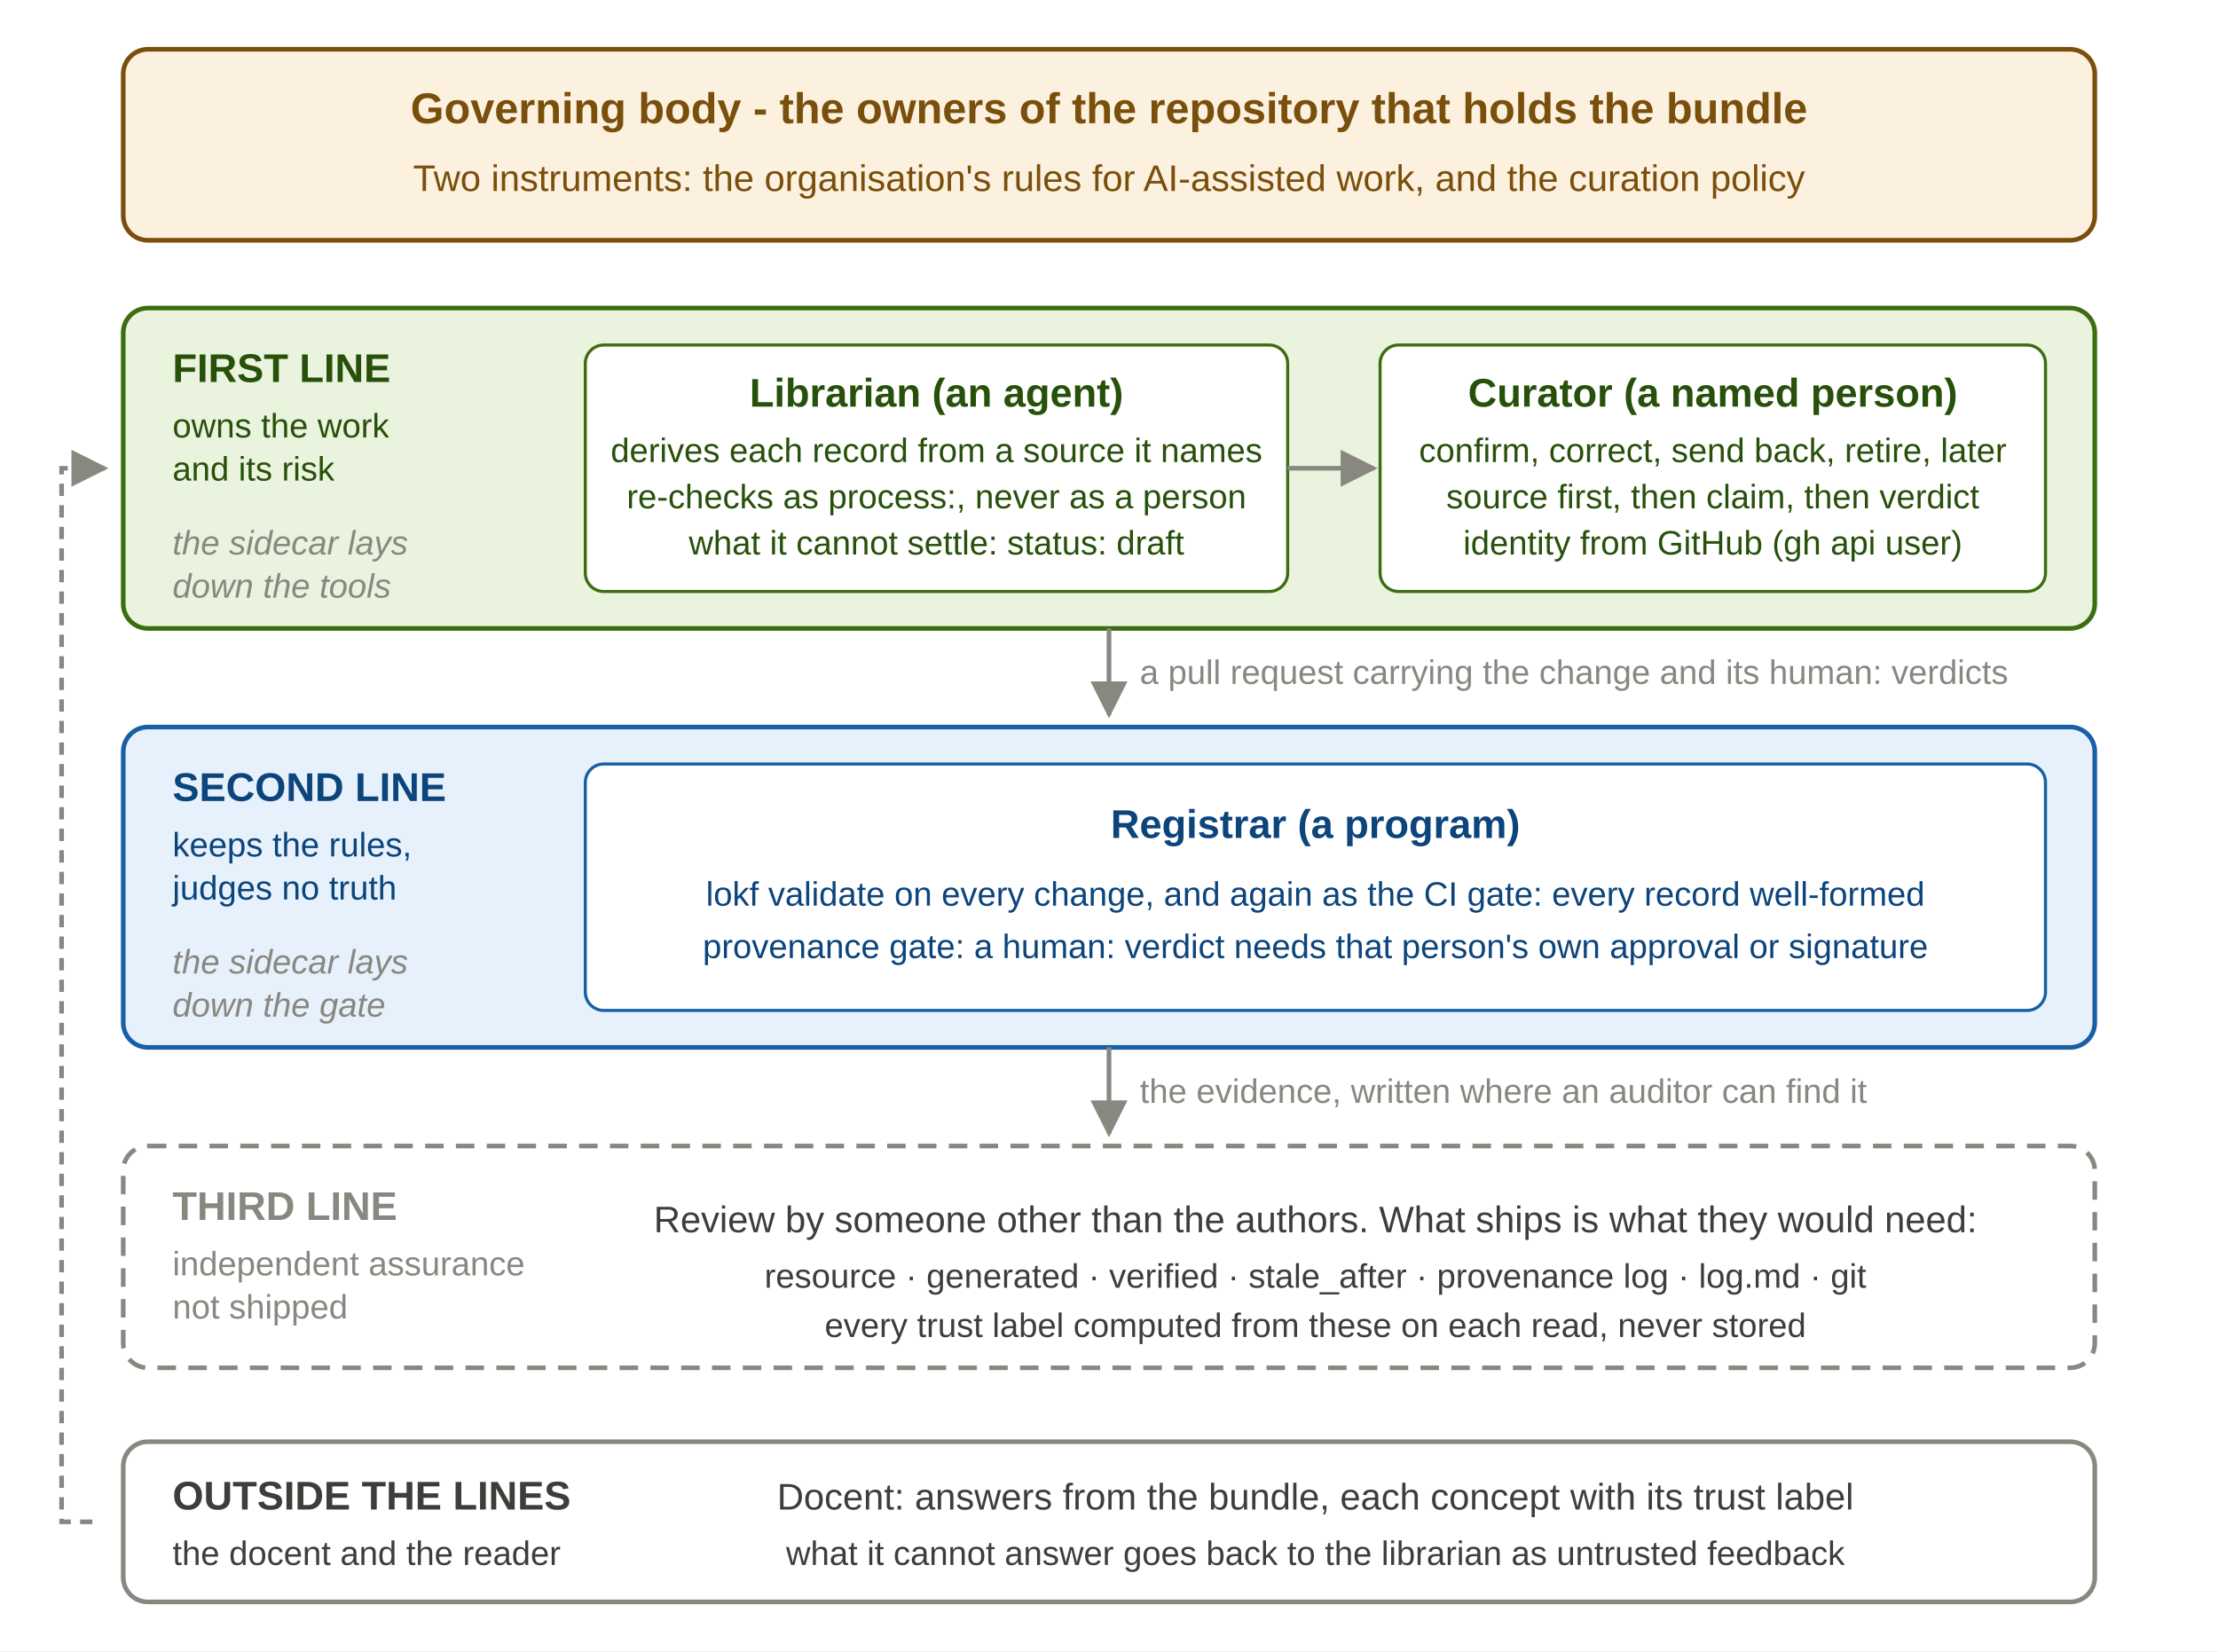
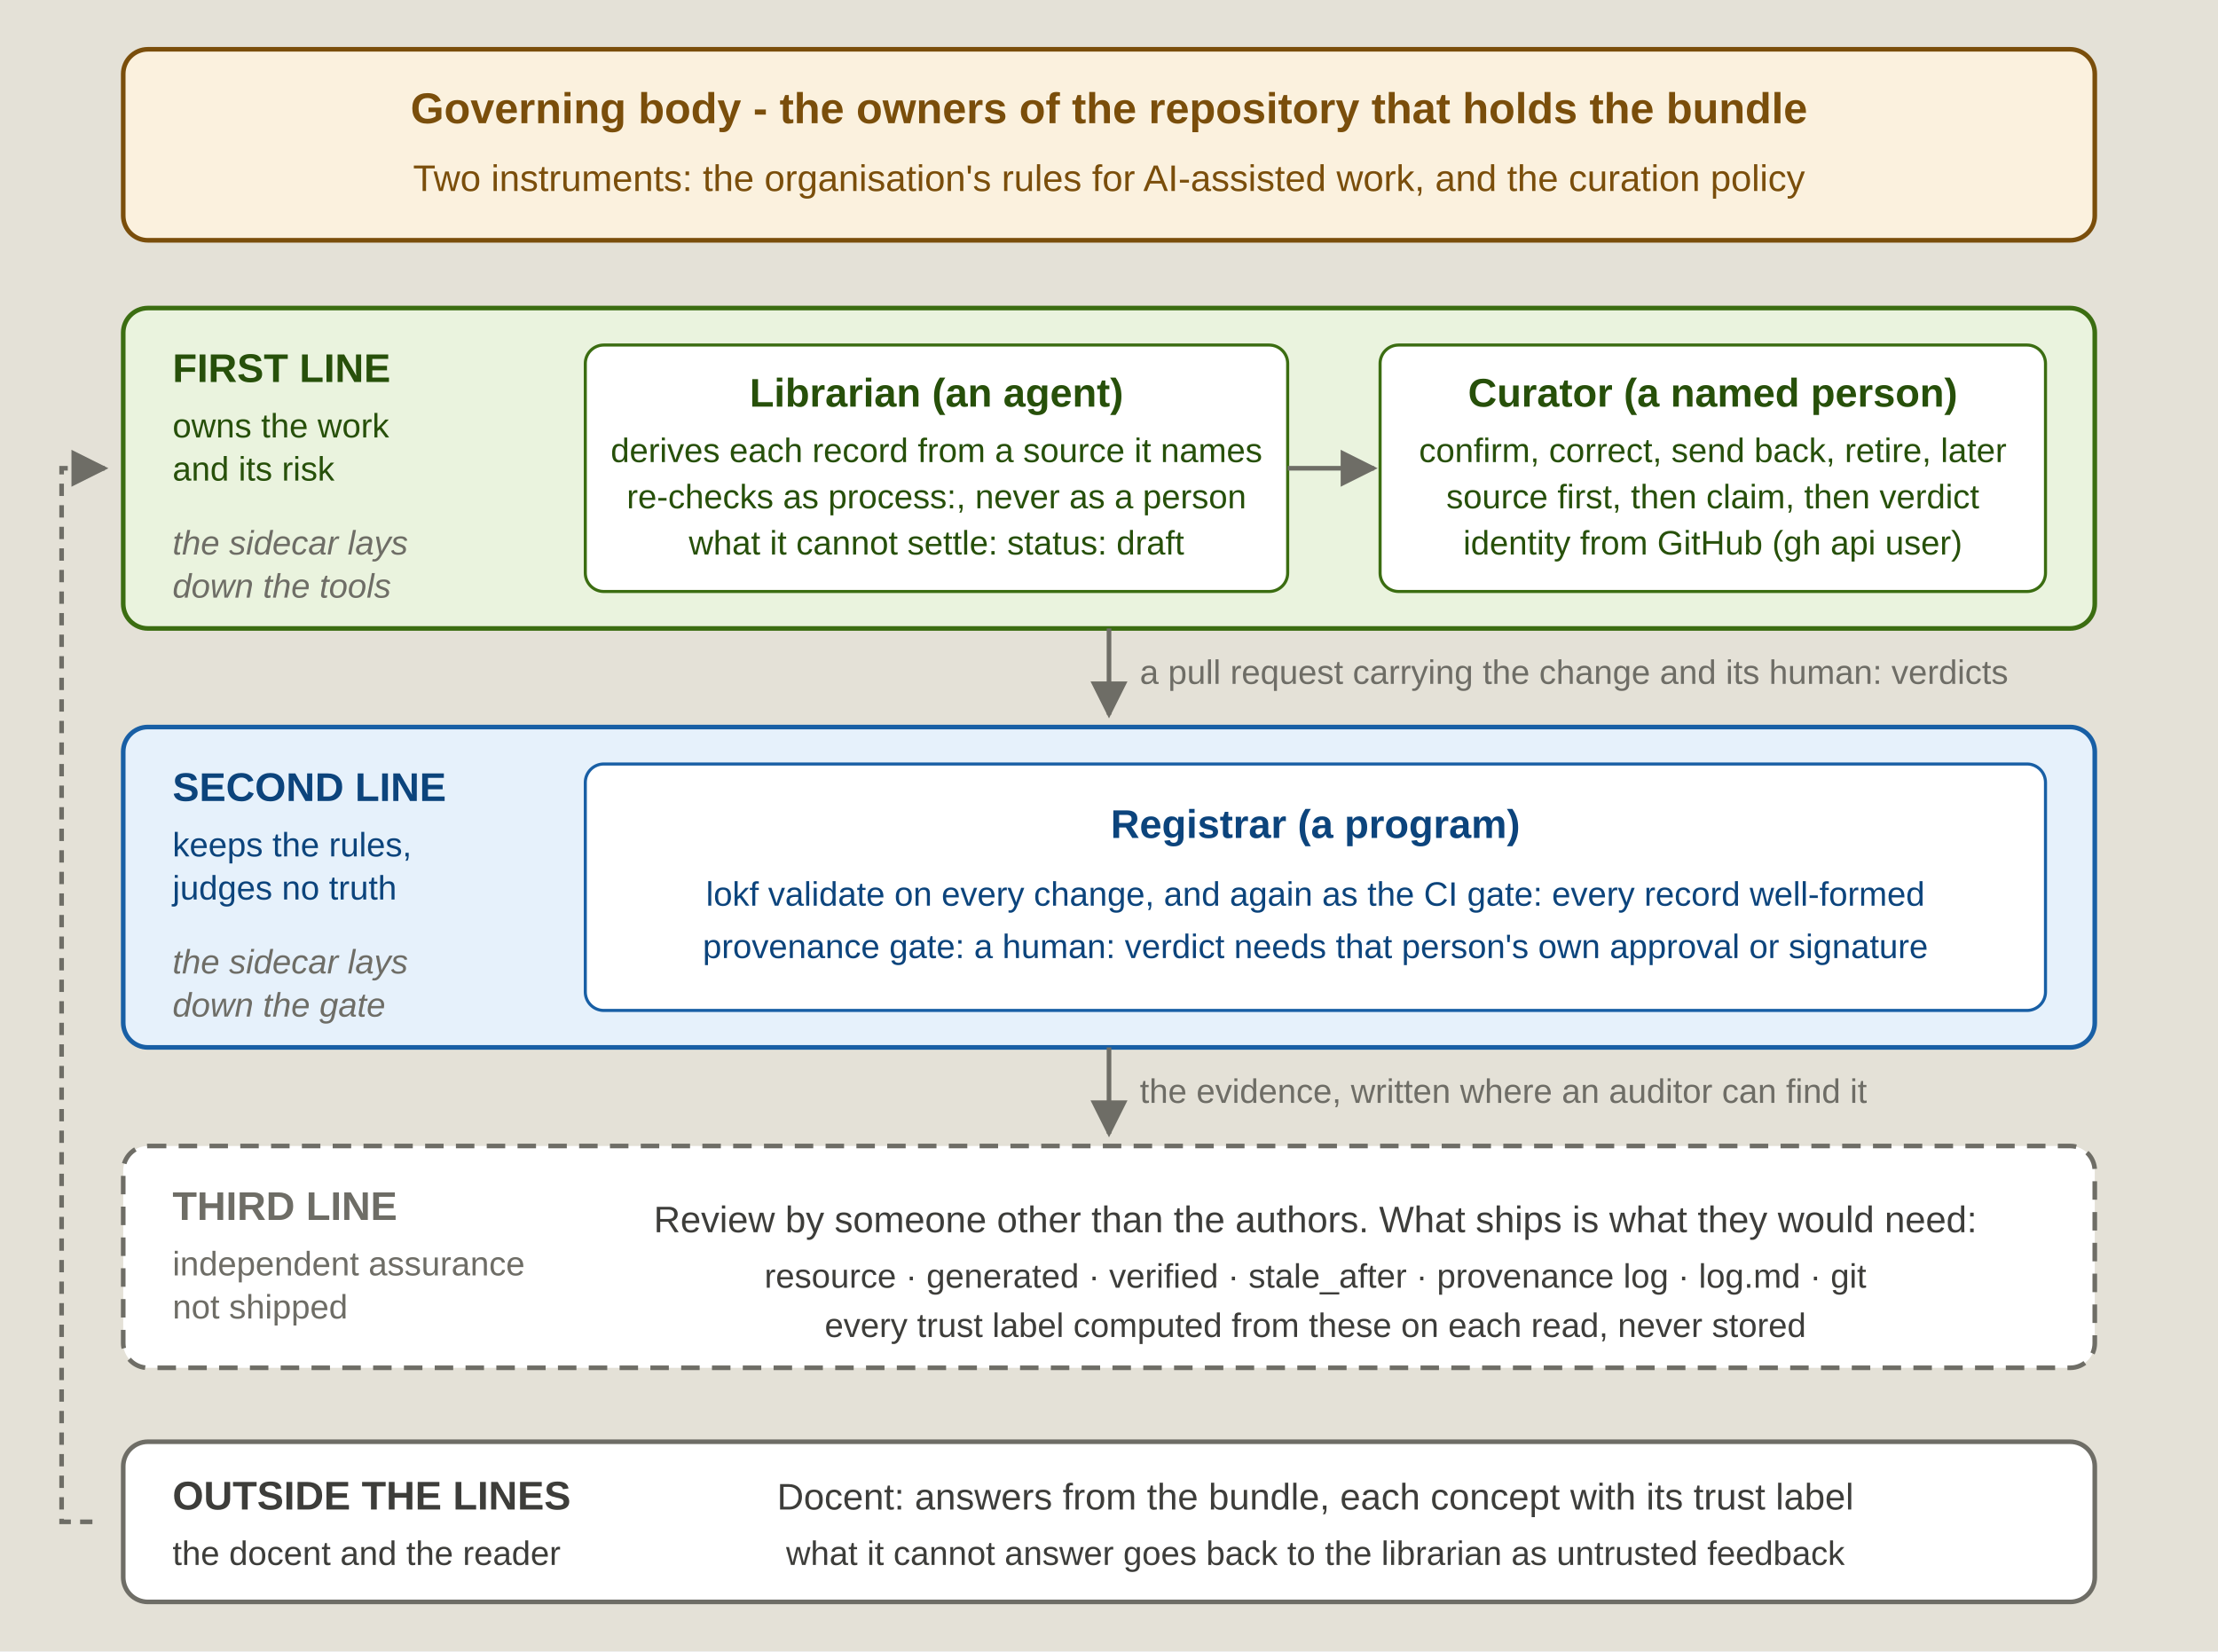
<svg xmlns="http://www.w3.org/2000/svg" width="720" height="536" viewBox="0 0 720 536" role="img" aria-labelledby="t d">
  <defs>
    <marker id="arrow" viewBox="0 0 10 10" refX="9" refY="5" markerWidth="8" markerHeight="8" orient="auto-start-reverse">
-       <path d="M 0 0 L 10 5 L 0 10 z" fill="#888780" />
+       <path d="M 0 0 L 10 5 L 0 10 z" fill="#6E6D66" />
    </marker>
  </defs>
-   <rect width="720" height="536" fill="#FFFFFF" />
+   <rect width="720" height="536" fill="#E4E1D7" />
  <rect x="40" y="16" width="640" height="62" rx="8" fill="#FBF1DE" stroke="#7A4E0B" stroke-width="1.5" />
  <text x="360" y="40" text-anchor="middle" font-family="Arial, sans-serif" font-size="14" font-weight="bold" fill="#7A4E0B">Governing body - the owners of the repository that holds the bundle</text>
  <text x="360" y="62" text-anchor="middle" font-family="Arial, sans-serif" font-size="12" fill="#7A4E0B">Two instruments: the organisation's rules for AI-assisted work, and the curation policy</text>
  <rect x="40" y="100" width="640" height="104" rx="8" fill="#EAF3DE" stroke="#3B6D11" stroke-width="1.5" />
  <text x="56" y="124" font-family="Arial, sans-serif" font-size="13" font-weight="bold" fill="#27500A">FIRST LINE</text>
  <text x="56" y="142" font-family="Arial, sans-serif" font-size="11" fill="#27500A">owns the work</text>
  <text x="56" y="156" font-family="Arial, sans-serif" font-size="11" fill="#27500A">and its risk</text>
-   <text x="56" y="180" font-family="Arial, sans-serif" font-size="11" font-style="italic" fill="#888780">the sidecar lays</text>
-   <text x="56" y="194" font-family="Arial, sans-serif" font-size="11" font-style="italic" fill="#888780">down the tools</text>
+   <text x="56" y="180" font-family="Arial, sans-serif" font-size="11" font-style="italic" fill="#6E6D66">the sidecar lays</text>
+   <text x="56" y="194" font-family="Arial, sans-serif" font-size="11" font-style="italic" fill="#6E6D66">down the tools</text>
  <rect x="190" y="112" width="228" height="80" rx="6" fill="#FFFFFF" stroke="#3B6D11" />
  <text x="304" y="132" text-anchor="middle" font-family="Arial, sans-serif" font-size="13" font-weight="bold" fill="#27500A">Librarian (an agent)</text>
  <text x="304" y="150" text-anchor="middle" font-family="Arial, sans-serif" font-size="11" fill="#27500A">derives each record from a source it names</text>
  <text x="304" y="165" text-anchor="middle" font-family="Arial, sans-serif" font-size="11" fill="#27500A">re-checks as process:, never as a person</text>
  <text x="304" y="180" text-anchor="middle" font-family="Arial, sans-serif" font-size="11" fill="#27500A">what it cannot settle: status: draft</text>
-   <line x1="418" y1="152" x2="446" y2="152" stroke="#888780" stroke-width="1.5" marker-end="url(#arrow)" />
+   <line x1="418" y1="152" x2="446" y2="152" stroke="#6E6D66" stroke-width="1.5" marker-end="url(#arrow)" />
  <rect x="448" y="112" width="216" height="80" rx="6" fill="#FFFFFF" stroke="#3B6D11" />
  <text x="556" y="132" text-anchor="middle" font-family="Arial, sans-serif" font-size="13" font-weight="bold" fill="#27500A">Curator (a named person)</text>
  <text x="556" y="150" text-anchor="middle" font-family="Arial, sans-serif" font-size="11" fill="#27500A">confirm, correct, send back, retire, later</text>
  <text x="556" y="165" text-anchor="middle" font-family="Arial, sans-serif" font-size="11" fill="#27500A">source first, then claim, then verdict</text>
  <text x="556" y="180" text-anchor="middle" font-family="Arial, sans-serif" font-size="11" fill="#27500A">identity from GitHub (gh api user)</text>
-   <line x1="360" y1="204" x2="360" y2="232" stroke="#888780" stroke-width="1.5" marker-end="url(#arrow)" />
-   <text x="370" y="222" font-family="Arial, sans-serif" font-size="11" fill="#888780">a pull request carrying the change and its human: verdicts</text>
+   <line x1="360" y1="204" x2="360" y2="232" stroke="#6E6D66" stroke-width="1.5" marker-end="url(#arrow)" />
+   <text x="370" y="222" font-family="Arial, sans-serif" font-size="11" fill="#6E6D66">a pull request carrying the change and its human: verdicts</text>
  <rect x="40" y="236" width="640" height="104" rx="8" fill="#E6F1FB" stroke="#185FA5" stroke-width="1.5" />
  <text x="56" y="260" font-family="Arial, sans-serif" font-size="13" font-weight="bold" fill="#0C447C">SECOND LINE</text>
  <text x="56" y="278" font-family="Arial, sans-serif" font-size="11" fill="#0C447C">keeps the rules,</text>
  <text x="56" y="292" font-family="Arial, sans-serif" font-size="11" fill="#0C447C">judges no truth</text>
-   <text x="56" y="316" font-family="Arial, sans-serif" font-size="11" font-style="italic" fill="#888780">the sidecar lays</text>
-   <text x="56" y="330" font-family="Arial, sans-serif" font-size="11" font-style="italic" fill="#888780">down the gate</text>
+   <text x="56" y="316" font-family="Arial, sans-serif" font-size="11" font-style="italic" fill="#6E6D66">the sidecar lays</text>
+   <text x="56" y="330" font-family="Arial, sans-serif" font-size="11" font-style="italic" fill="#6E6D66">down the gate</text>
  <rect x="190" y="248" width="474" height="80" rx="6" fill="#FFFFFF" stroke="#185FA5" />
  <text x="427" y="272" text-anchor="middle" font-family="Arial, sans-serif" font-size="13" font-weight="bold" fill="#0C447C">Registrar (a program)</text>
  <text x="427" y="294" text-anchor="middle" font-family="Arial, sans-serif" font-size="11" fill="#0C447C">lokf validate on every change, and again as the CI gate: every record well-formed</text>
  <text x="427" y="311" text-anchor="middle" font-family="Arial, sans-serif" font-size="11" fill="#0C447C">provenance gate: a human: verdict needs that person's own approval or signature</text>
-   <line x1="360" y1="340" x2="360" y2="368" stroke="#888780" stroke-width="1.5" marker-end="url(#arrow)" />
-   <text x="370" y="358" font-family="Arial, sans-serif" font-size="11" fill="#888780">the evidence, written where an auditor can find it</text>
-   <rect x="40" y="372" width="640" height="72" rx="8" fill="#FFFFFF" stroke="#888780" stroke-width="1.5" stroke-dasharray="6 4" />
-   <text x="56" y="396" font-family="Arial, sans-serif" font-size="13" font-weight="bold" fill="#888780">THIRD LINE</text>
-   <text x="56" y="414" font-family="Arial, sans-serif" font-size="11" fill="#888780">independent assurance</text>
-   <text x="56" y="428" font-family="Arial, sans-serif" font-size="11" fill="#888780">not shipped</text>
+   <line x1="360" y1="340" x2="360" y2="368" stroke="#6E6D66" stroke-width="1.5" marker-end="url(#arrow)" />
+   <text x="370" y="358" font-family="Arial, sans-serif" font-size="11" fill="#6E6D66">the evidence, written where an auditor can find it</text>
+   <rect x="40" y="372" width="640" height="72" rx="8" fill="#FFFFFF" stroke="#6E6D66" stroke-width="1.5" stroke-dasharray="6 4" />
+   <text x="56" y="396" font-family="Arial, sans-serif" font-size="13" font-weight="bold" fill="#6E6D66">THIRD LINE</text>
+   <text x="56" y="414" font-family="Arial, sans-serif" font-size="11" fill="#6E6D66">independent assurance</text>
+   <text x="56" y="428" font-family="Arial, sans-serif" font-size="11" fill="#6E6D66">not shipped</text>
  <text x="427" y="400" text-anchor="middle" font-family="Arial, sans-serif" font-size="12" fill="#3D3D3A">Review by someone other than the authors. What ships is what they would need:</text>
  <text x="427" y="418" text-anchor="middle" font-family="Arial, sans-serif" font-size="11" fill="#3D3D3A">resource · generated · verified · stale_after · provenance log · log.md · git</text>
  <text x="427" y="434" text-anchor="middle" font-family="Arial, sans-serif" font-size="11" fill="#3D3D3A">every trust label computed from these on each read, never stored</text>
-   <rect x="40" y="468" width="640" height="52" rx="8" fill="#FFFFFF" stroke="#888780" stroke-width="1.5" />
+   <rect x="40" y="468" width="640" height="52" rx="8" fill="#FFFFFF" stroke="#6E6D66" stroke-width="1.5" />
  <text x="56" y="490" font-family="Arial, sans-serif" font-size="13" font-weight="bold" fill="#3D3D3A">OUTSIDE THE LINES</text>
  <text x="56" y="508" font-family="Arial, sans-serif" font-size="11" fill="#3D3D3A">the docent and the reader</text>
  <text x="427" y="490" text-anchor="middle" font-family="Arial, sans-serif" font-size="12" fill="#3D3D3A">Docent: answers from the bundle, each concept with its trust label</text>
  <text x="427" y="508" text-anchor="middle" font-family="Arial, sans-serif" font-size="11" fill="#3D3D3A">what it cannot answer goes back to the librarian as untrusted feedback</text>
-   <path d="M 30 494 L 20 494 L 20 152 L 34 152" fill="none" stroke="#888780" stroke-width="1.5" stroke-dasharray="4 3" marker-end="url(#arrow)" />
+   <path d="M 30 494 L 20 494 L 20 152 L 34 152" fill="none" stroke="#6E6D66" stroke-width="1.5" stroke-dasharray="4 3" marker-end="url(#arrow)" />
</svg>
